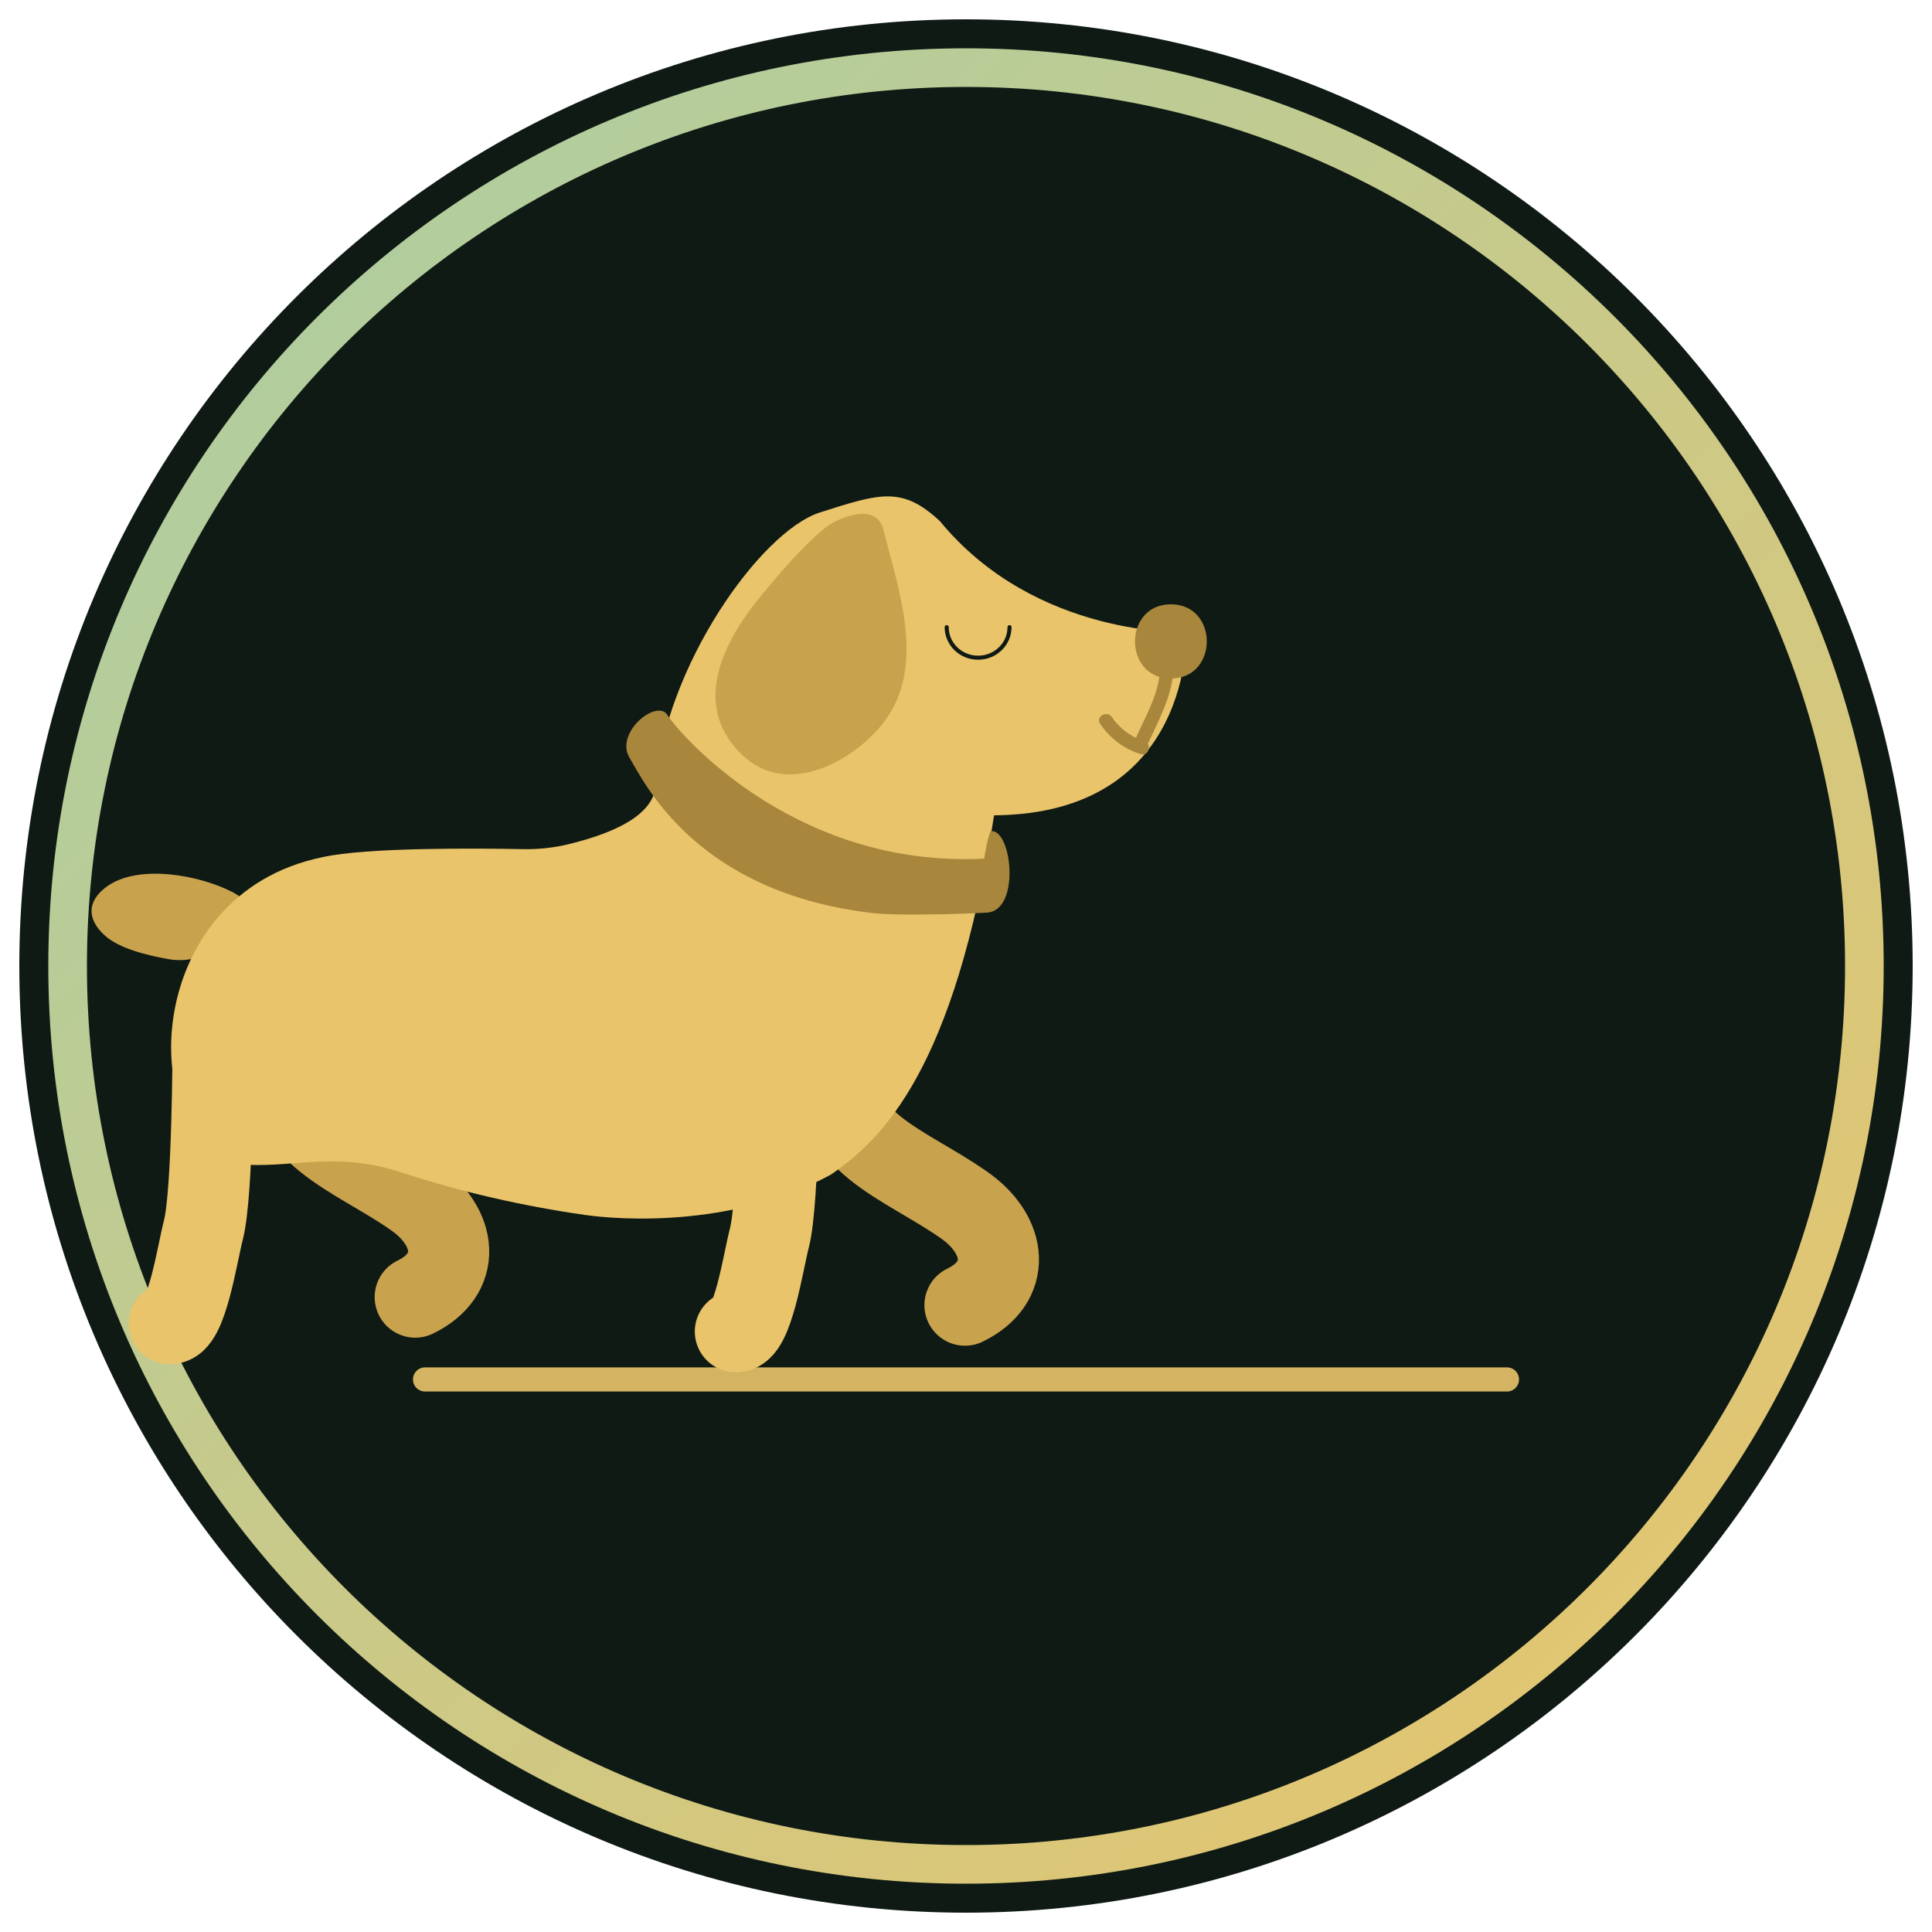
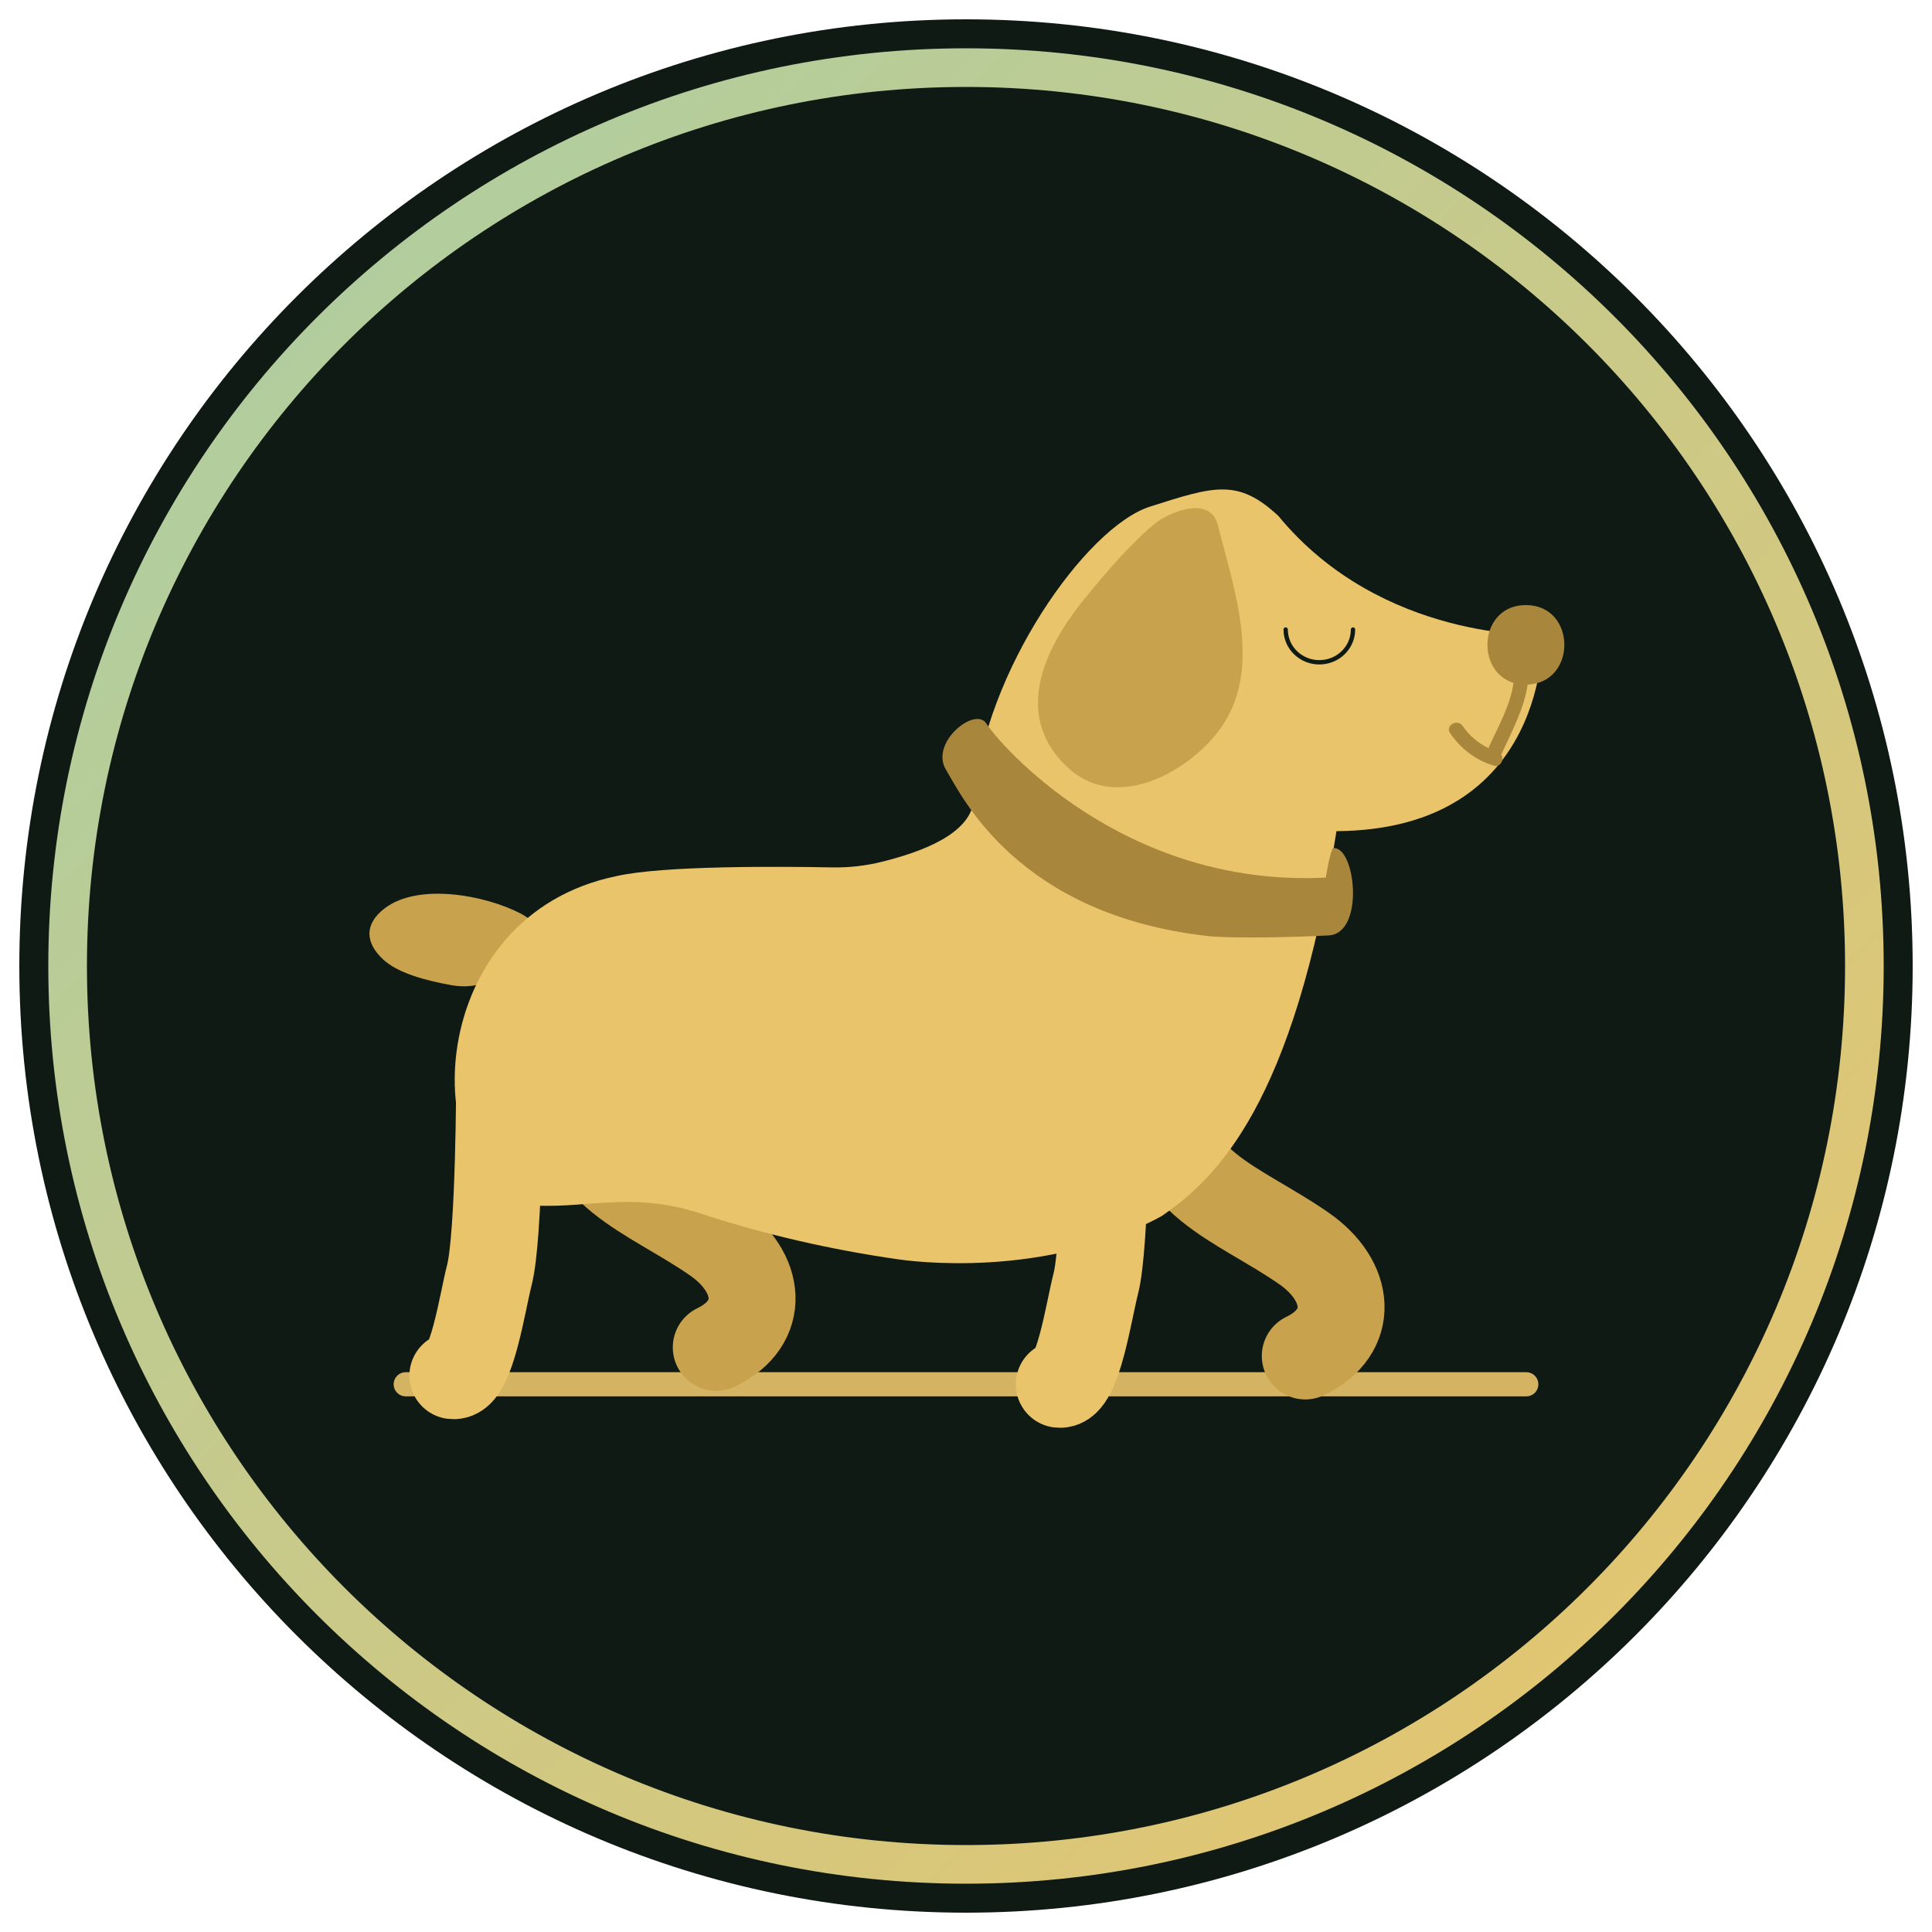
<svg xmlns="http://www.w3.org/2000/svg" viewBox="0 0 200 200">
  <defs>
    <linearGradient id="ring" x1="0" y1="0" x2="1" y2="1">
      <stop offset="0" stop-color="#A9CFA6" />
      <stop offset="1" stop-color="#EAC46A" />
    </linearGradient>
  </defs>
  <circle cx="100" cy="100" r="98" fill="#0F1A14" />
  <circle cx="100" cy="100" r="93" fill="none" stroke="url(#ring)" stroke-width="4" />
-   <line x1="44" y1="142.8" x2="156" y2="142.8" stroke="#EAC46A" stroke-width="2.5" stroke-linecap="round" opacity=".9" />
-   <g transform="translate(-29.15 4.18) scale(0.21)">
+   <line x1="42" y1="143.3" x2="158" y2="143.3" stroke="#EAC46A" stroke-width="2.5" stroke-linecap="round" opacity=".9" />
+   <g transform="translate(-3.14 0.09) scale(0.225)">
    <g>
      <g transform="matrix(0.9992036,0.03990187,-0.03990187,0.9992036,182.164,404.4504)" opacity="1" style="display: block;">
        <g opacity="1" transform="matrix(1,0,0,1,42.112,24.09)">
          <path fill="rgb(201,162,77)" fill-opacity="1" d=" M-32.706,-11.486 C-17.626,-23.84 13.282,-19.303 29.921,-11.431 C38.035,-7.587 41.863,-0.861 36.486,5.261 C34.075,8.003 29.702,10.089 24.912,10.96 C24.067,12.175 22.969,13.322 21.523,14.3 C21.11,15.3 20.581,16.256 19.85,17.091 C15.516,22.023 7.287,23.84 -0.816,22.695 C-11.879,21.142 -25.265,18.378 -32.553,12.168 C-41.359,4.662 -41.862,-3.981 -32.706,-11.486z" />
        </g>
      </g>
      <g transform="matrix(1,0,0,1,261.196,474.0967)" opacity="1" style="display: block;">
        <g opacity="1" transform="matrix(1,0,0,1,20.131,95.184)">
          <path stroke-linecap="round" stroke-linejoin="round" fill-opacity="0" stroke="rgb(201,162,77)" stroke-opacity="1" stroke-width="40" d=" M0.761,-68.843 C-5.598,-30.446 31.801,-20.023 61.489,0.705 C83.199,15.747 85.261,39.09 62.174,50.223" />
        </g>
      </g>
      <g transform="matrix(1,0,0,1,532.196,478.0577)" opacity="1" style="display: block;">
        <g opacity="1" transform="matrix(1,0,0,1,20.131,95.184)">
          <path stroke-linecap="round" stroke-linejoin="round" fill-opacity="0" stroke="rgb(201,162,77)" stroke-opacity="1" stroke-width="40" d=" M0.761,-68.843 C-5.598,-30.446 31.801,-20.023 61.489,0.705 C83.199,15.747 85.261,39.09 62.174,50.223" />
        </g>
      </g>
      <g transform="matrix(1,0,0,1,205.797,219.3827)" opacity="1" style="display: block;">
        <g opacity="1" transform="matrix(1,0,0,1,260.784,184.77)">
          <path fill="rgb(234,196,106)" fill-opacity="1" d=" M-210.894,149.753 C-260.534,136.336 -258.447,16.867 -168.846,-1.502 C-147.225,-6.39 -92.495,-5.909 -69.847,-5.473 C-62.111,-5.324 -54.388,-6.189 -46.879,-8.056 C-21.953,-14.251 -5.529,-23.363 -4.482,-37.078 C-0.05,-95.066 46.94,-162.049 76.472,-171.462 C106.004,-180.878 116.919,-184.52 135.534,-167.183 C183.038,-109.412 257.081,-112.404 257.081,-112.404 C257.081,-112.404 260.533,-22.856 162.26,-22.147 C142.649,103.401 107.21,137.516 81.781,154.982 C27.585,184.52 -35.102,175.462 -39.346,174.857 C-70.073,170.452 -100.661,163.505 -130.154,153.813 C-163.306,142.922 -184.477,152.404 -210.894,149.753z" />
        </g>
        <g opacity="1" transform="matrix(1,0,0,1,336.116,158.467)">
          <path fill="rgb(168,134,60)" fill-opacity="1" d=" M27.892,52.422 C38.078,53.559 66.534,53.04 83.377,52.124 C100.228,51.194 95.63,10.209 85.177,12.003 C83.461,16.071 82.043,25.516 82.043,25.516 C-12.064,30.276 -68.929,-36.966 -74.066,-45.245 C-79.193,-53.559 -100.229,-36.641 -92.765,-24.181 C-85.315,-11.706 -59.603,42.651 27.892,52.422z" />
        </g>
        <g opacity="1" transform="matrix(1,0,0,1,503.35,96.036)">
          <path fill="rgb(168,134,60)" fill-opacity="1" d=" M-22.248,18.173 C-19.148,22.67 -15.067,26.16 -10.232,28.441 C-10.181,28.148 -10.165,27.869 -10.029,27.57 C-5.919,18.569 -0.106,8.312 1.125,-1.66 C-16.551,-7.067 -14.646,-37.428 6.857,-37.428 C30.183,-37.428 30.439,-1.705 7.656,-0.868 C6.126,10.095 0.255,20.987 -4.284,30.93 C-4.355,31.085 -4.47,31.164 -4.554,31.293 C-3.033,33.542 -4.748,37.428 -8.039,36.414 C-16.367,33.847 -23.068,28.674 -27.994,21.533 C-30.44,17.991 -24.669,14.671 -22.248,18.173z" />
        </g>
        <g opacity="1" transform="matrix(1,0,0,1,415.17,77.396)">
          <path stroke-linecap="round" stroke-linejoin="miter" fill-opacity="0" stroke-miterlimit="10" stroke="rgb(15,26,20)" stroke-opacity="1" stroke-width="2" d=" M15.488,-7.533 C15.488,0.792 8.554,7.533 -0.001,7.533 C-8.549,7.533 -15.488,0.792 -15.488,-7.533" />
        </g>
      </g>
      <g transform="matrix(1,0,0,1,223.196,474.0967)" opacity="1" style="display: block;">
        <g opacity="1" transform="matrix(1,0,0,1,20.131,95.184)">
          <path stroke-linecap="round" stroke-linejoin="round" fill-opacity="0" stroke="rgb(234,196,106)" stroke-opacity="1" stroke-width="40" d=" M0.507,-74.246 C0.507,-74.246 0.474,-1.069 -4.26,17.146 C-7.345,29.022 -12.511,64.378 -21.007,63.246" />
        </g>
      </g>
      <g transform="matrix(1,0,0,1,502.196,478.0577)" opacity="1" style="display: block;">
        <g opacity="1" transform="matrix(1,0,0,1,20.131,95.184)">
          <path stroke-linecap="round" stroke-linejoin="round" fill-opacity="0" stroke="rgb(234,196,106)" stroke-opacity="1" stroke-width="40" d=" M0.507,-74.246 C0.507,-74.246 0.474,-1.069 -4.26,17.146 C-7.345,29.022 -12.511,64.378 -21.007,63.246" />
        </g>
      </g>
      <g transform="matrix(0.9988263,-0.04843679,0.04843679,0.9988263,474.565,231.291)" opacity="1" style="display: block;">
        <g opacity="1" transform="matrix(1,0,0,1,58.778,72.146)">
          <path fill="rgb(201,162,77)" fill-opacity="1" d=" M40.358,-57.369 C37.454,-71.896 17.41,-64.131 10.962,-59.197 C-1.112,-49.957 -12.379,-37.858 -22.458,-26.687 C-42.337,-4.651 -58.528,25.885 -33.818,50.862 C-13.01,71.896 19.837,55.966 35.446,37.976 C58.528,11.368 46.405,-27.035 40.358,-57.369z" />
        </g>
      </g>
    </g>
  </g>
</svg>
